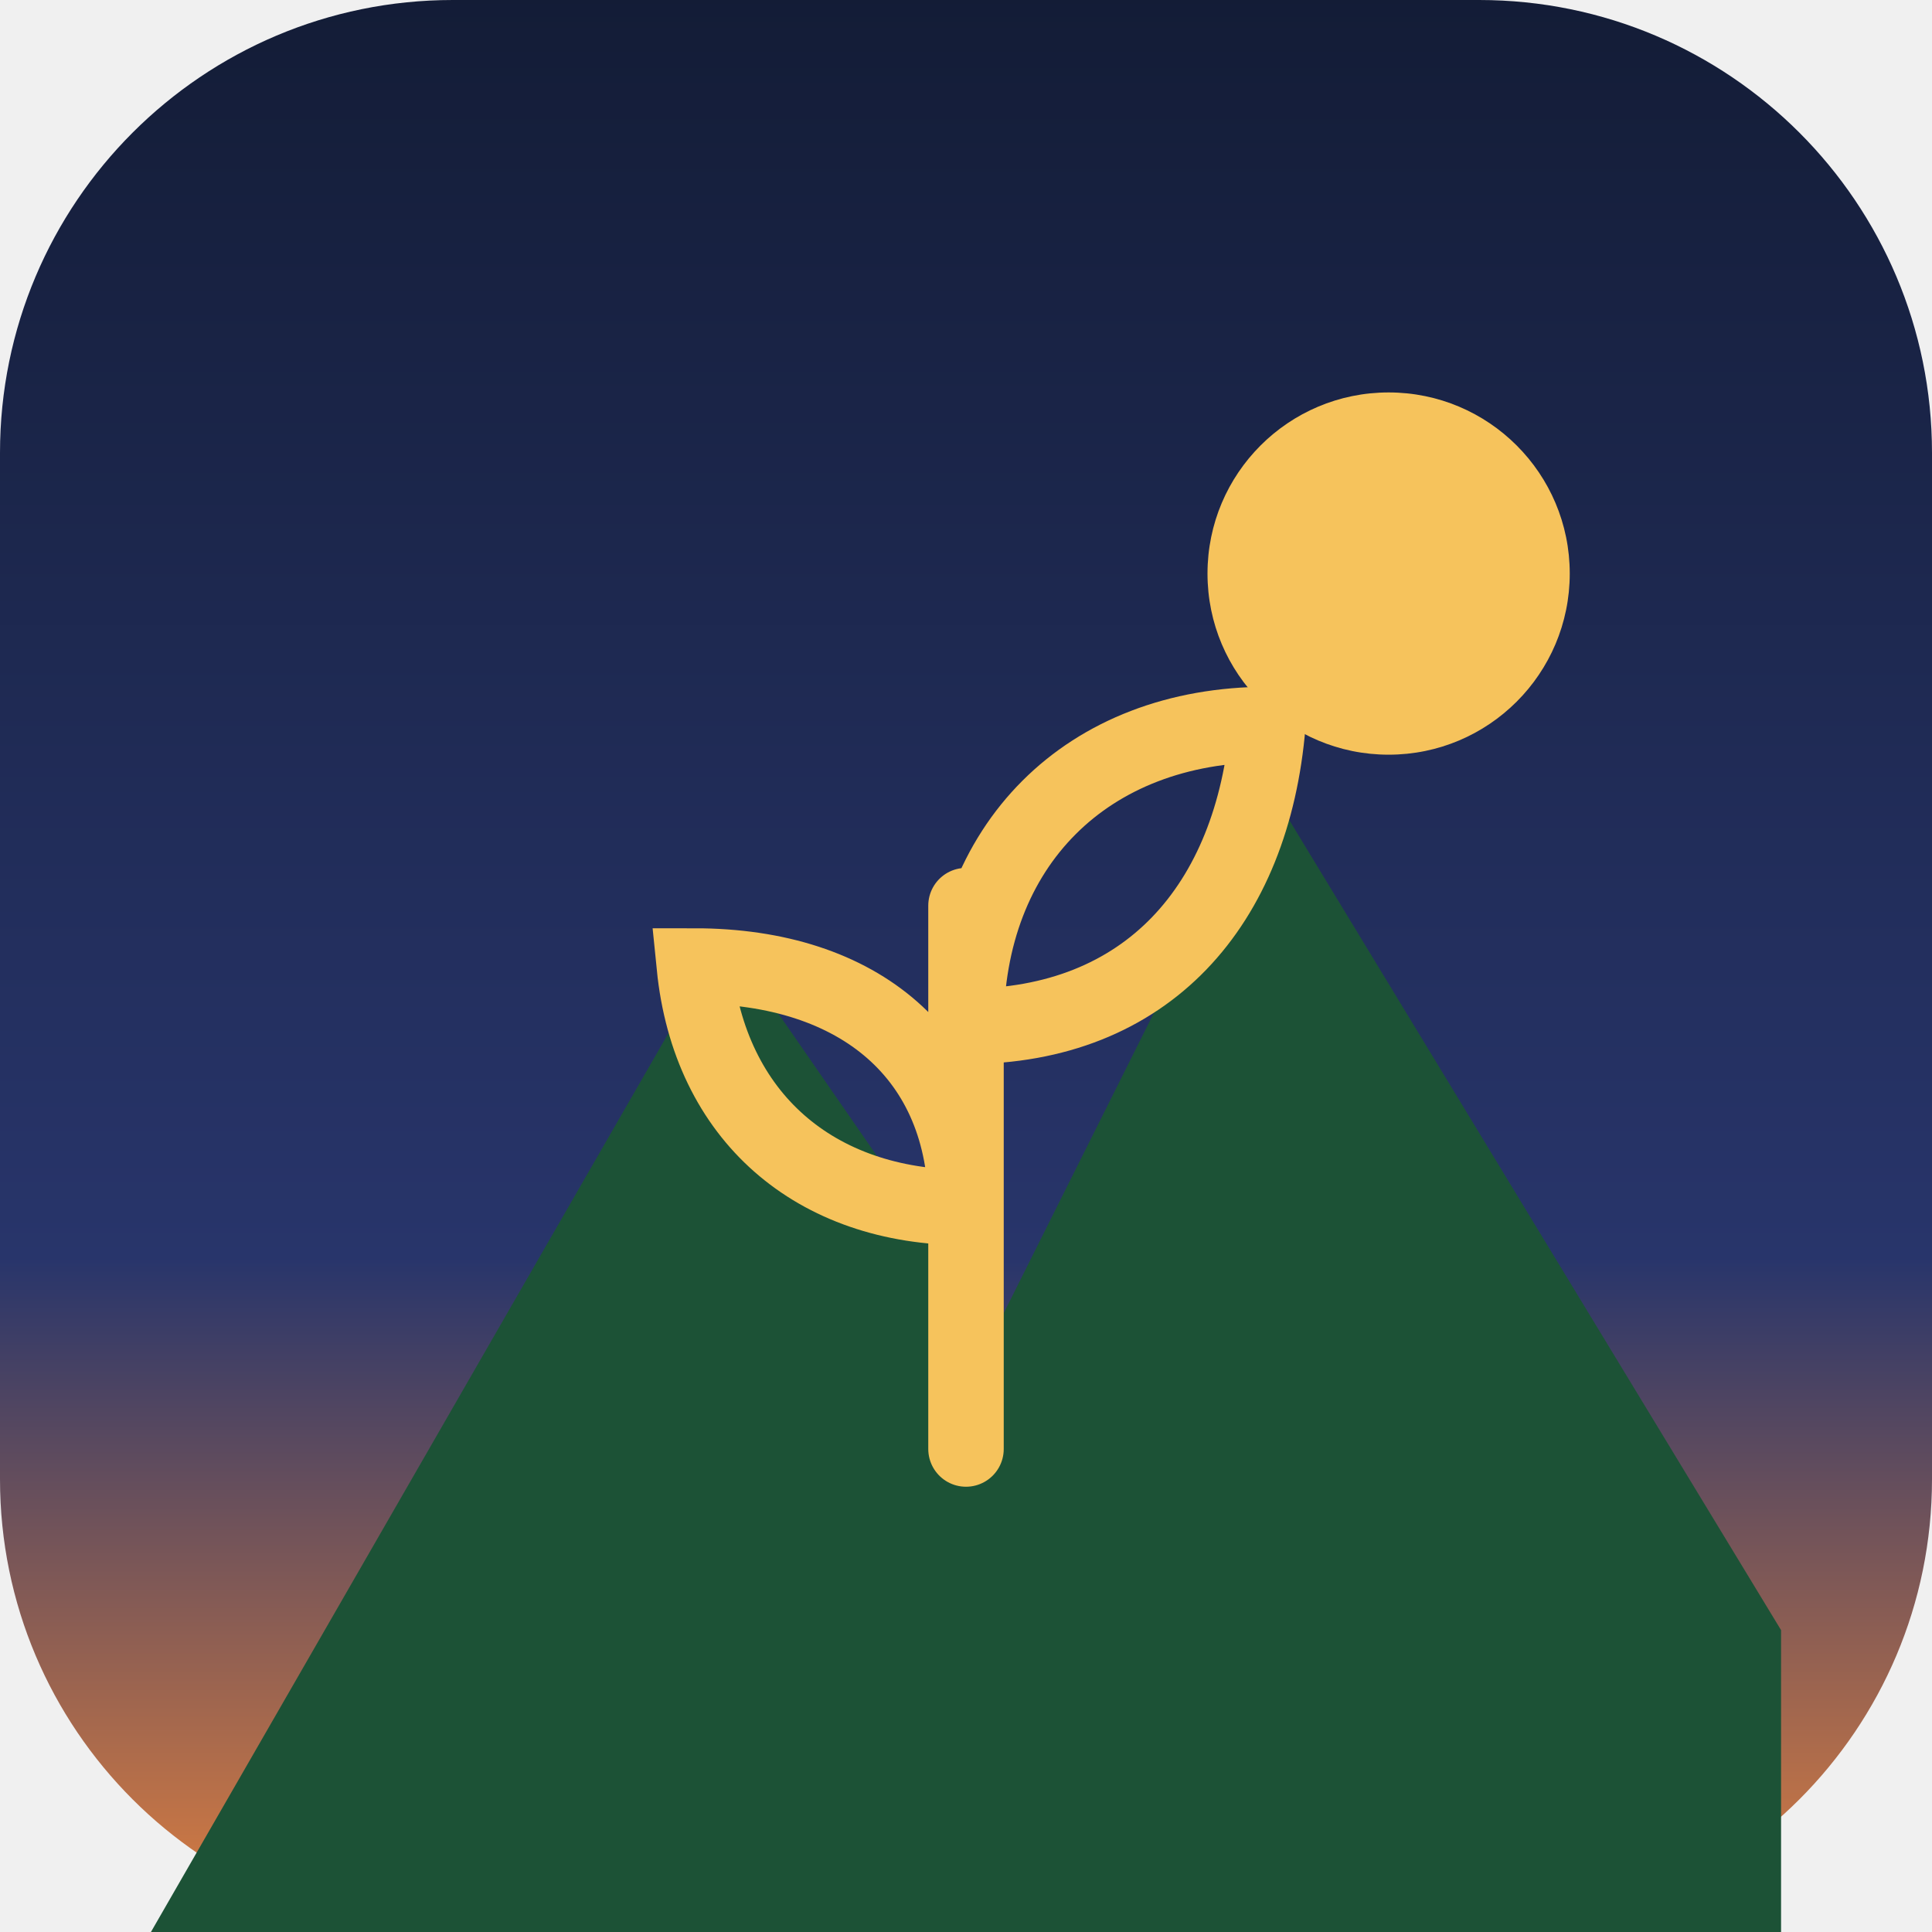
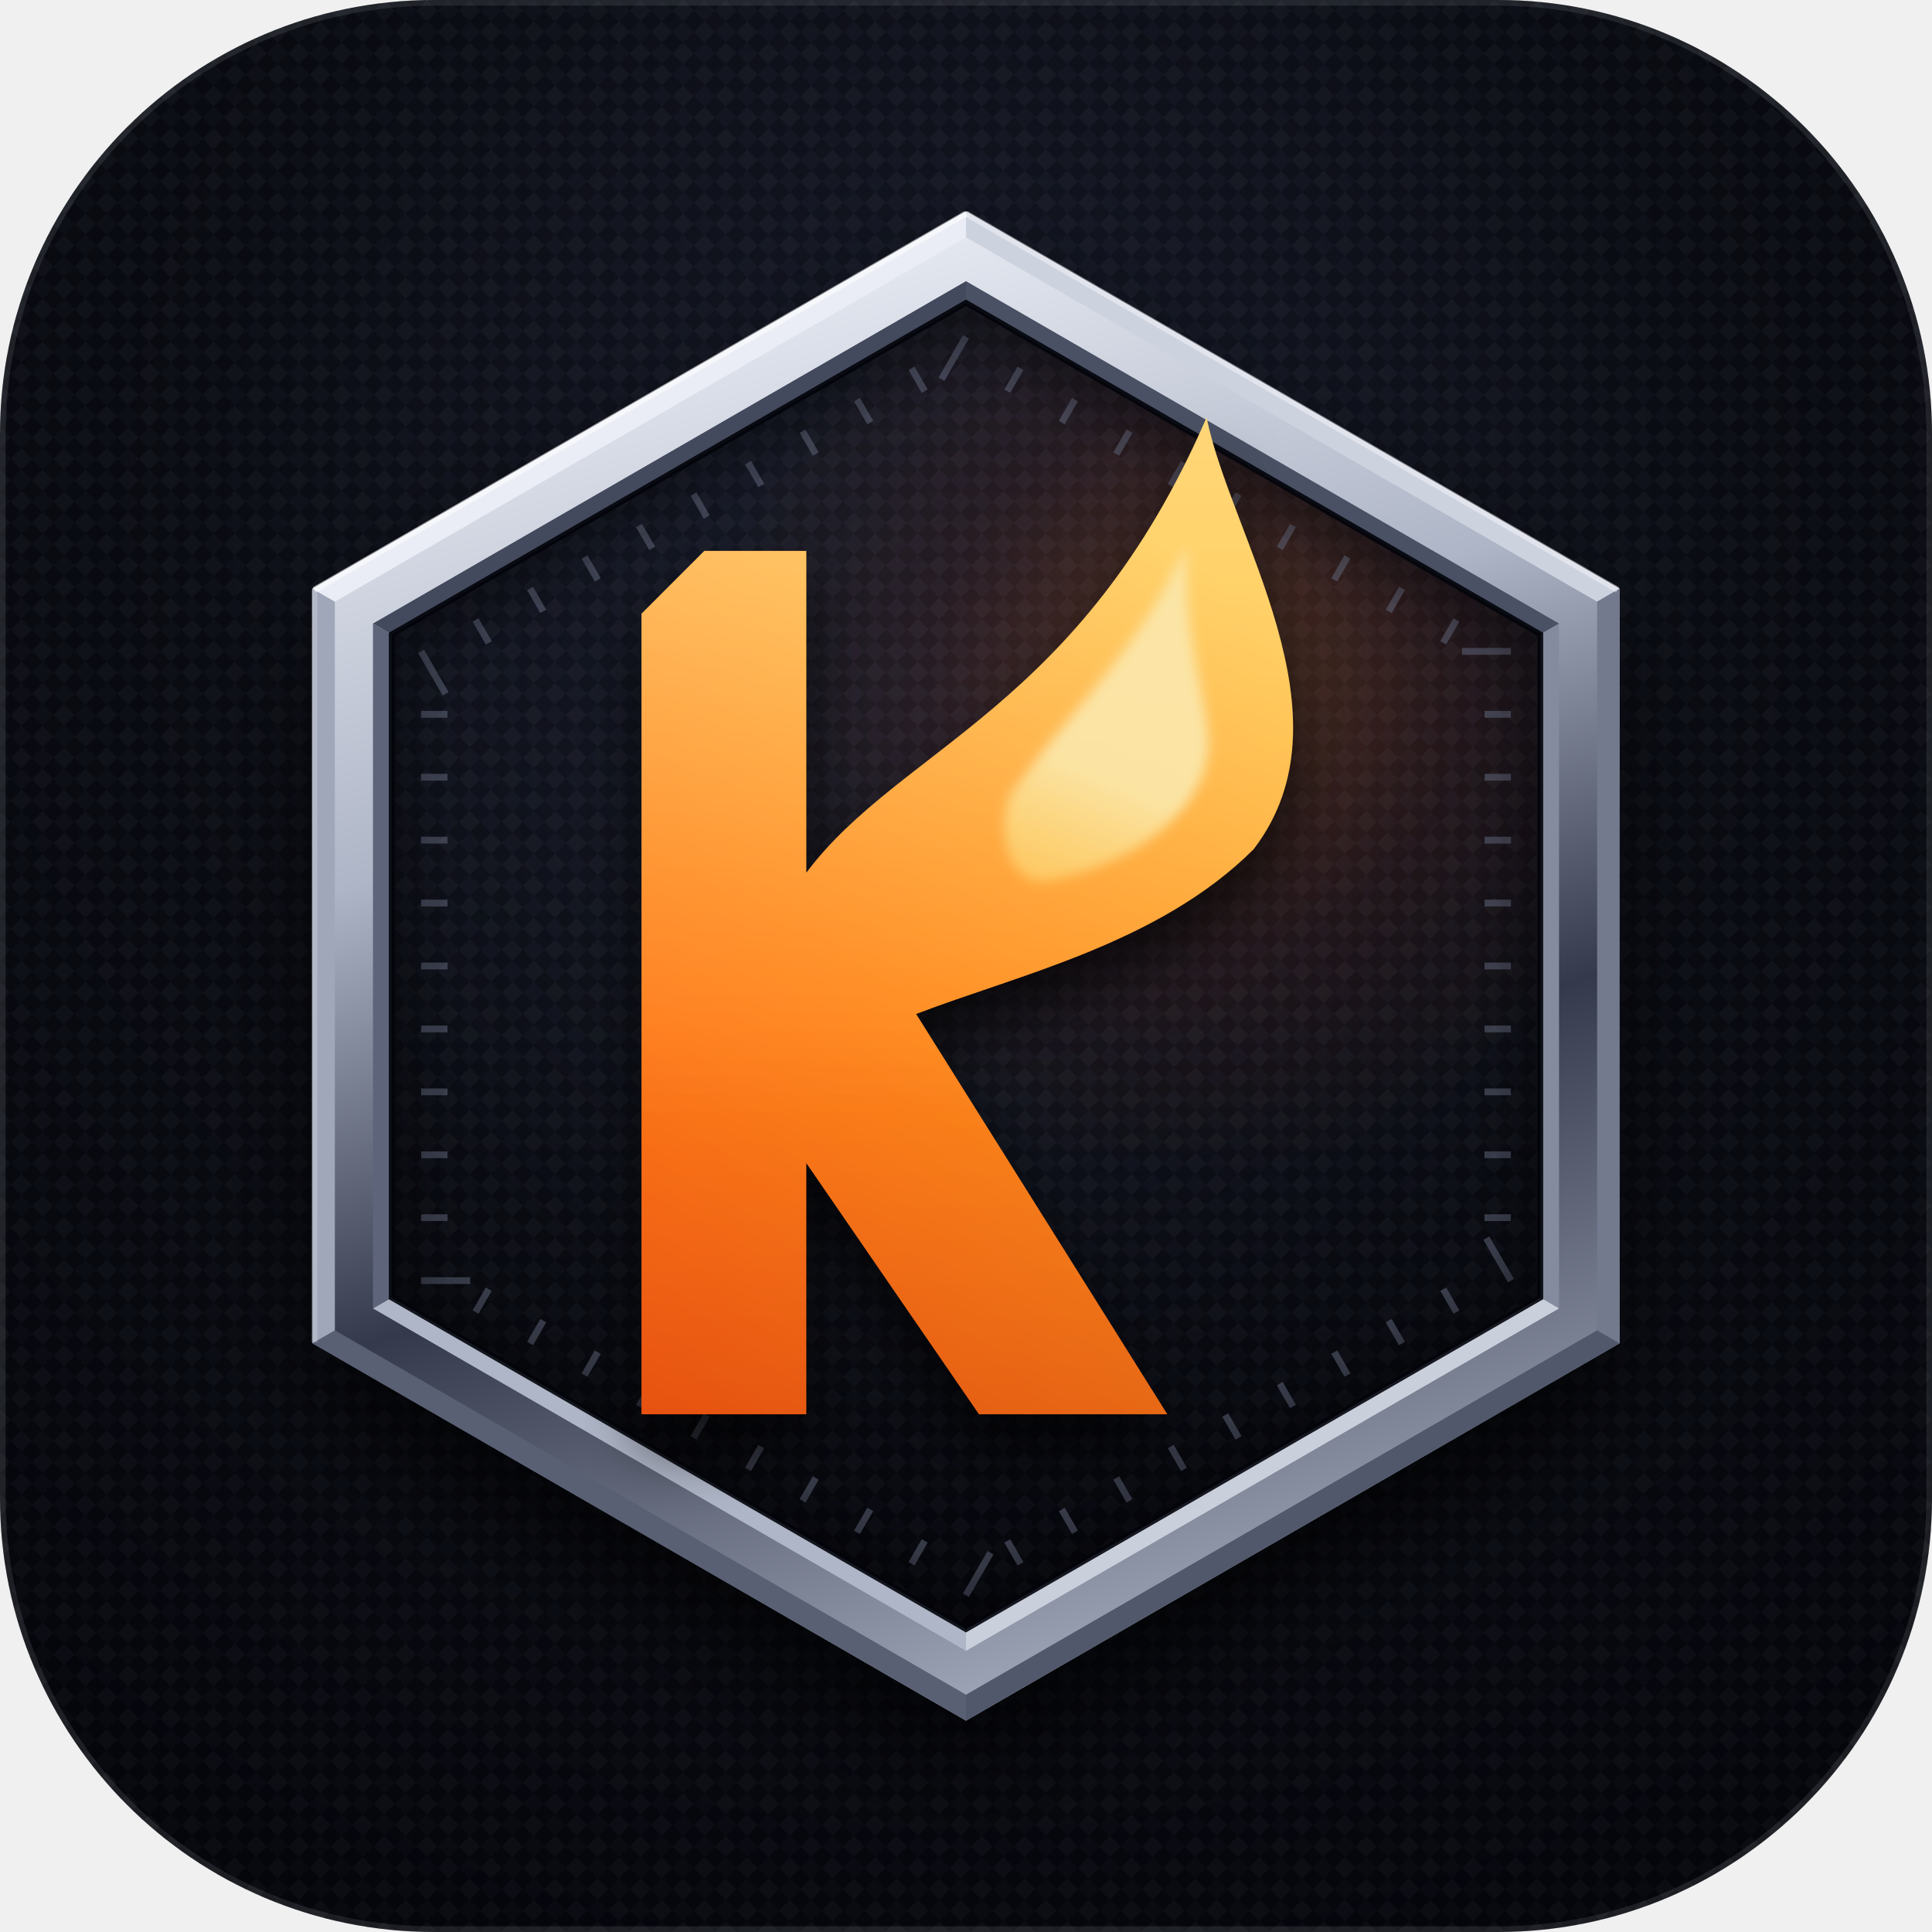
- <svg xmlns="http://www.w3.org/2000/svg" viewBox="0 0 128 128">
+ <svg xmlns="http://www.w3.org/2000/svg" width="512" height="512" viewBox="0 0 512 512">
  <defs>
-     <linearGradient id="sky" x1="0" y1="0" x2="0" y2="1">
-       <stop offset="0" stop-color="#131c36" />
-       <stop offset=".65" stop-color="#28356b" />
-       <stop offset="1" stop-color="#e0803f" />
+     <linearGradient id="k-ig" gradientUnits="userSpaceOnUse" x1="190" y1="374.8" x2="336" y2="110.64">
+       <stop offset="0" stop-color="#ff4a0f" />
+       <stop offset=".56" stop-color="#ff8a1c" />
+       <stop offset="1" stop-color="#ffc43d" />
    </linearGradient>
+     <linearGradient id="k-sheen" gradientUnits="userSpaceOnUse" x1="0" y1="112" x2="0" y2="296">
+       <stop offset="0" stop-color="#fff" stop-opacity=".30" />
+       <stop offset="1" stop-color="#fff" stop-opacity="0" />
+     </linearGradient>
+     <clipPath id="k-kClip">
+       <path transform="translate(170 146) scale(1.04)" d="M0 16 L16 0 L42 0 L42 82 C66 50 112 40 144 -34 C150 -4 182 42 156 76 C132 100 96 108 70 118 L134 220 L86 220 L42 156 L42 220 L0 220 Z" />
+     </clipPath>
+     <filter id="k-blur8" x="-40%" y="-40%" width="180%" height="180%">
+       <feGaussianBlur stdDeviation="8" />
+     </filter>
+     <linearGradient id="k-core" gradientUnits="userSpaceOnUse" x1="274" y1="239.6" x2="315.6" y2="139.76">
+       <stop offset="0" stop-color="#ffc43d" stop-opacity="0" />
+       <stop offset=".45" stop-color="#ffc43d" stop-opacity=".55" />
+       <stop offset="1" stop-color="#fbe6a8" stop-opacity=".95" />
+     </linearGradient>
+     <linearGradient id="k-shade" gradientUnits="userSpaceOnUse" x1="0" y1="270.8" x2="0" y2="378.96">
+       <stop offset="0" stop-color="#000" stop-opacity="0" />
+       <stop offset="1" stop-color="#000" stop-opacity=".10" />
+     </linearGradient>
+     <linearGradient id="k-edge" gradientUnits="userSpaceOnUse" x1="0" y1="112" x2="0" y2="376">
+       <stop offset="0" stop-color="#fff" stop-opacity=".85" />
+       <stop offset=".35" stop-color="#fff" stop-opacity=".25" />
+       <stop offset="1" stop-color="#fff" stop-opacity="0" />
+     </linearGradient>
+     <filter id="k-blur1" x="-20%" y="-20%" width="140%" height="140%">
+       <feGaussianBlur stdDeviation="1.6" />
+     </filter>
+     <filter id="k-blur14" x="-60%" y="-60%" width="220%" height="220%">
+       <feGaussianBlur stdDeviation="14" />
+     </filter>
+     <linearGradient id="k-ti" gradientUnits="userSpaceOnUse" x1="196" y1="56" x2="316" y2="456">
+       <stop offset="0" stop-color="#eef1f8" />
+       <stop offset=".34" stop-color="#aeb5c6" />
+       <stop offset=".62" stop-color="#343a4c" />
+       <stop offset="1" stop-color="#aeb5c6" />
+     </linearGradient>
+     <linearGradient id="k-plate" x1="0" y1="0" x2="0" y2="1">
+       <stop offset="0" stop-color="#11141f" />
+       <stop offset=".6" stop-color="#0b0d15" />
+       <stop offset="1" stop-color="#06070d" />
+     </linearGradient>
+     <radialGradient id="k-plateLight" gradientUnits="userSpaceOnUse" cx="256" cy="186" r="190">
+       <stop offset="0" stop-color="#232839" stop-opacity=".55" />
+       <stop offset="1" stop-color="#232839" stop-opacity="0" />
+     </radialGradient>
+     <radialGradient id="k-bloom" gradientUnits="userSpaceOnUse" cx="318" cy="180.64" r="130">
+       <stop offset="0" stop-color="#ff8a1c" stop-opacity=".26" />
+       <stop offset=".55" stop-color="#ff4a0f" stop-opacity=".07" />
+       <stop offset="1" stop-color="#ff4a0f" stop-opacity="0" />
+     </radialGradient>
+     <clipPath id="k-plateClip">
+       <polygon points="256,80.25 408.21,168.12 408.21,343.88 256,431.75 103.79,343.88 103.79,168.12" />
+     </clipPath>
+     <radialGradient id="k-tile" cx="50%" cy="26%" r="78%">
+       <stop offset="0" stop-color="#181c2a" />
+       <stop offset=".5" stop-color="#0b0d15" />
+       <stop offset="1" stop-color="#06070d" />
+     </radialGradient>
+     <pattern id="k-weave" width="8" height="8" patternUnits="userSpaceOnUse" patternTransform="rotate(45)">
+       <rect width="4" height="4" fill="#fff" fill-opacity=".026" />
+       <rect x="4" width="4" height="4" fill="#000" fill-opacity=".13" />
+       <rect y="4" width="4" height="4" fill="#000" fill-opacity=".09" />
+       <rect x="4" y="4" width="4" height="4" fill="#fff" fill-opacity=".012" />
+     </pattern>
  </defs>
-   <rect width="128" height="128" rx="30" fill="url(#sky)" />
-   <circle cx="92" cy="38" r="12" fill="#f6c35c" />
-   <path d="M10 128 L48 62 L66 88 L84 52 L118 108 L118 128 Z" fill="#1c5236" />
-   <path d="M64 96 V60 M64 68 C64 56 72 48 84 48 C83 60 76 68 64 68 Z M64 80 C64 70 57 64 46 64 C47 74 54 80 64 80 Z" stroke="#f6c35c" stroke-width="5" fill="none" stroke-linecap="round" />
+   <rect width="512" height="512" rx="115" fill="url(#k-tile)" />
+   <rect width="512" height="512" rx="115" fill="url(#k-weave)" />
+   <rect x=".75" y=".75" width="510.5" height="510.5" rx="114.25" fill="none" stroke="rgba(238,241,248,0.1)" stroke-width="1.5" />
+   <g transform="translate(256 256) scale(1) translate(-256 -256)">
+     <g filter="url(#k-blur14)" opacity=".75">
+       <polygon transform="translate(0 14)" points="256,58 427.47,157 427.47,355 256,454 84.53,355 84.53,157" fill="#000" />
+     </g>
+     <g class="brand-mark__rim">
+       <polygon points="256,56 429.21,156 429.21,356 256,456 82.79,356 82.79,156" fill="url(#k-ti)" />
+       <polygon points="256,56 429.21,156 423.21,159.46 256,62.93" fill="#cdd2df" />
+       <polygon points="256,74.48 413.21,165.24 408.21,168.12 256,80.25" fill="#4a5164" />
+       <polygon points="429.21,156 429.21,356 423.21,352.54 423.21,159.46" fill="#737a8e" />
+       <polygon points="413.21,165.24 413.21,346.76 408.21,343.88 408.21,168.12" fill="#848b9e" />
+       <polygon points="429.21,356 256,456 256,449.07 423.21,352.54" fill="#51586b" />
+       <polygon points="413.21,346.76 256,437.52 256,431.75 408.21,343.88" fill="#cacfdc" />
+       <polygon points="256,456 82.79,356 88.79,352.54 256,449.07" fill="#596074" />
+       <polygon points="256,437.52 98.79,346.76 103.79,343.88 256,431.75" fill="#afb6c7" />
+       <polygon points="82.79,356 82.79,156 88.79,159.46 88.79,352.54" fill="#a0a7b9" />
+       <polygon points="98.79,346.76 98.79,165.24 103.79,168.12 103.79,343.88" fill="#5e657a" />
+       <polygon points="82.79,156 256,56 256,62.93 88.79,159.46" fill="#eaedf5" />
+       <polygon points="98.79,165.24 256,74.48 256,80.25 103.79,168.12" fill="#444a5d" />
+       <polygon points="256,68.7 418.21,162.35 418.21,349.65 256,443.3 93.79,349.65 93.79,162.35" fill="none" stroke="url(#k-ti)" stroke-width="10" stroke-linejoin="miter" />
+       <line x1="256" y1="56.6" x2="428.69" y2="156.3" stroke="#fff" stroke-opacity="0.41" stroke-width="1.6" />
+       <line x1="428.69" y1="156.3" x2="428.69" y2="355.7" stroke="#fff" stroke-opacity="0" stroke-width="1.6" />
+       <line x1="428.69" y1="355.7" x2="256" y2="455.4" stroke="#fff" stroke-opacity="0" stroke-width="1.6" />
+       <line x1="256" y1="455.4" x2="83.31" y2="355.7" stroke="#fff" stroke-opacity="0" stroke-width="1.6" />
+       <line x1="83.31" y1="355.7" x2="83.31" y2="156.3" stroke="#fff" stroke-opacity="0.2" stroke-width="1.6" />
+       <line x1="83.31" y1="156.3" x2="256" y2="56.6" stroke="#fff" stroke-opacity="0.53" stroke-width="1.6" />
+     </g>
+     <g class="brand-mark__plate">
+       <polygon points="256,80.25 408.21,168.12 408.21,343.88 256,431.75 103.79,343.88 103.79,168.12" fill="url(#k-plate)" />
+       <g clip-path="url(#k-plateClip)">
+         <rect width="512" height="512" fill="url(#k-plateLight)" />
+         <rect width="512" height="512" fill="url(#k-weave)" />
+         <rect width="512" height="512" fill="url(#k-bloom)" />
+         <path class="brand-mark__ticks" d="M256 89.25l-6.5 11.26M270.44 97.59l-3.5 6.06M284.88 105.92l-3.5 6.06M299.32 114.26l-3.5 6.06M313.76 122.6l-3.5 6.06M328.21 130.94l-3.5 6.06M342.65 139.27l-3.5 6.06M357.09 147.61l-3.5 6.06M371.53 155.95l-3.5 6.06M385.97 164.29l-3.5 6.06M400.41 172.62l-13 0M400.41 189.3l-7 0M400.41 205.97l-7 0M400.41 222.65l-7 0M400.41 239.32l-7 0M400.41 256l-7 0M400.41 272.68l-7 0M400.41 289.35l-7 0M400.41 306.03l-7 0M400.41 322.7l-7 0M400.41 339.38l-6.5 -11.26M385.97 347.71l-3.5 -6.06M371.53 356.05l-3.5 -6.06M357.09 364.39l-3.5 -6.06M342.65 372.73l-3.5 -6.06M328.21 381.06l-3.5 -6.06M313.76 389.4l-3.5 -6.06M299.32 397.74l-3.5 -6.06M284.88 406.08l-3.5 -6.06M270.44 414.41l-3.5 -6.06M256 422.75l6.5 -11.26M241.56 414.41l3.5 -6.06M227.12 406.08l3.5 -6.06M212.68 397.74l3.5 -6.06M198.24 389.4l3.5 -6.06M183.79 381.06l3.5 -6.06M169.35 372.73l3.5 -6.06M154.91 364.39l3.5 -6.06M140.47 356.05l3.5 -6.06M126.03 347.71l3.5 -6.06M111.59 339.38l13 0M111.59 322.7l7 0M111.59 306.03l7 0M111.59 289.35l7 0M111.59 272.68l7 0M111.59 256l7 0M111.59 239.32l7 0M111.59 222.65l7 0M111.59 205.97l7 0M111.59 189.3l7 0M111.59 172.62l6.5 11.26M126.03 164.29l3.5 6.06M140.47 155.95l3.5 6.06M154.91 147.61l3.5 6.06M169.35 139.27l3.5 6.06M183.79 130.94l3.5 6.06M198.24 122.6l3.5 6.06M212.68 114.26l3.5 6.06M227.12 105.92l3.5 6.06M241.56 97.59l3.5 6.06" stroke="#6a7186" stroke-opacity=".5" stroke-width="1.8" fill="none" />
+         <polygon points="256,78.25 409.94,167.12 409.94,344.88 256,433.75 102.06,344.88 102.06,167.12" fill="none" stroke="#000" stroke-opacity=".55" stroke-width="10" filter="url(#k-blur8)" />
+       </g>
+       <polygon points="256,80.25 408.21,168.12 408.21,343.88 256,431.75 103.79,343.88 103.79,168.12" fill="none" stroke="#03040a" stroke-opacity=".9" stroke-width="1.5" />
+     </g>
+     <g class="brand-mark__k">
+       <g filter="url(#k-blur8)" opacity=".7">
+         <path transform="translate(170 155) scale(1.04)" d="M0 16 L16 0 L42 0 L42 82 C66 50 112 40 144 -34 C150 -4 182 42 156 76 C132 100 96 108 70 118 L134 220 L86 220 L42 156 L42 220 L0 220 Z" fill="#000" />
+       </g>
+       <path transform="translate(170 146) scale(1.04)" d="M0 16 L16 0 L42 0 L42 82 C66 50 112 40 144 -34 C150 -4 182 42 156 76 C132 100 96 108 70 118 L134 220 L86 220 L42 156 L42 220 L0 220 Z" fill="url(#k-ig)" />
+       <g clip-path="url(#k-kClip)">
+         <rect y="106" width="512" height="200" fill="url(#k-sheen)" />
+       </g>
+       <path transform="translate(170 146) scale(1.04)" d="M0 16 L16 0 L42 0 L42 82 C66 50 112 40 144 -34 C150 -4 182 42 156 76 C132 100 96 108 70 118 L134 220 L86 220 L42 156 L42 220 L0 220 Z" fill="none" stroke="url(#k-edge)" stroke-width="3.2" stroke-linejoin="round" clip-path="url(#k-kClip)" />
+       <g clip-path="url(#k-kClip)">
+         <rect y="260.4" width="512" height="200" fill="url(#k-shade)" />
+       </g>
+       <path class="brand-mark__flame" transform="translate(170 146) scale(1.04)" d="M104 84 C126 80 148 64 144 44 C142 30 138 18 139 -2 C128 24 108 42 94 62 C90 72 94 86 104 84 Z" fill="url(#k-core)" filter="url(#k-blur1)" />
+     </g>
+   </g>
</svg>
